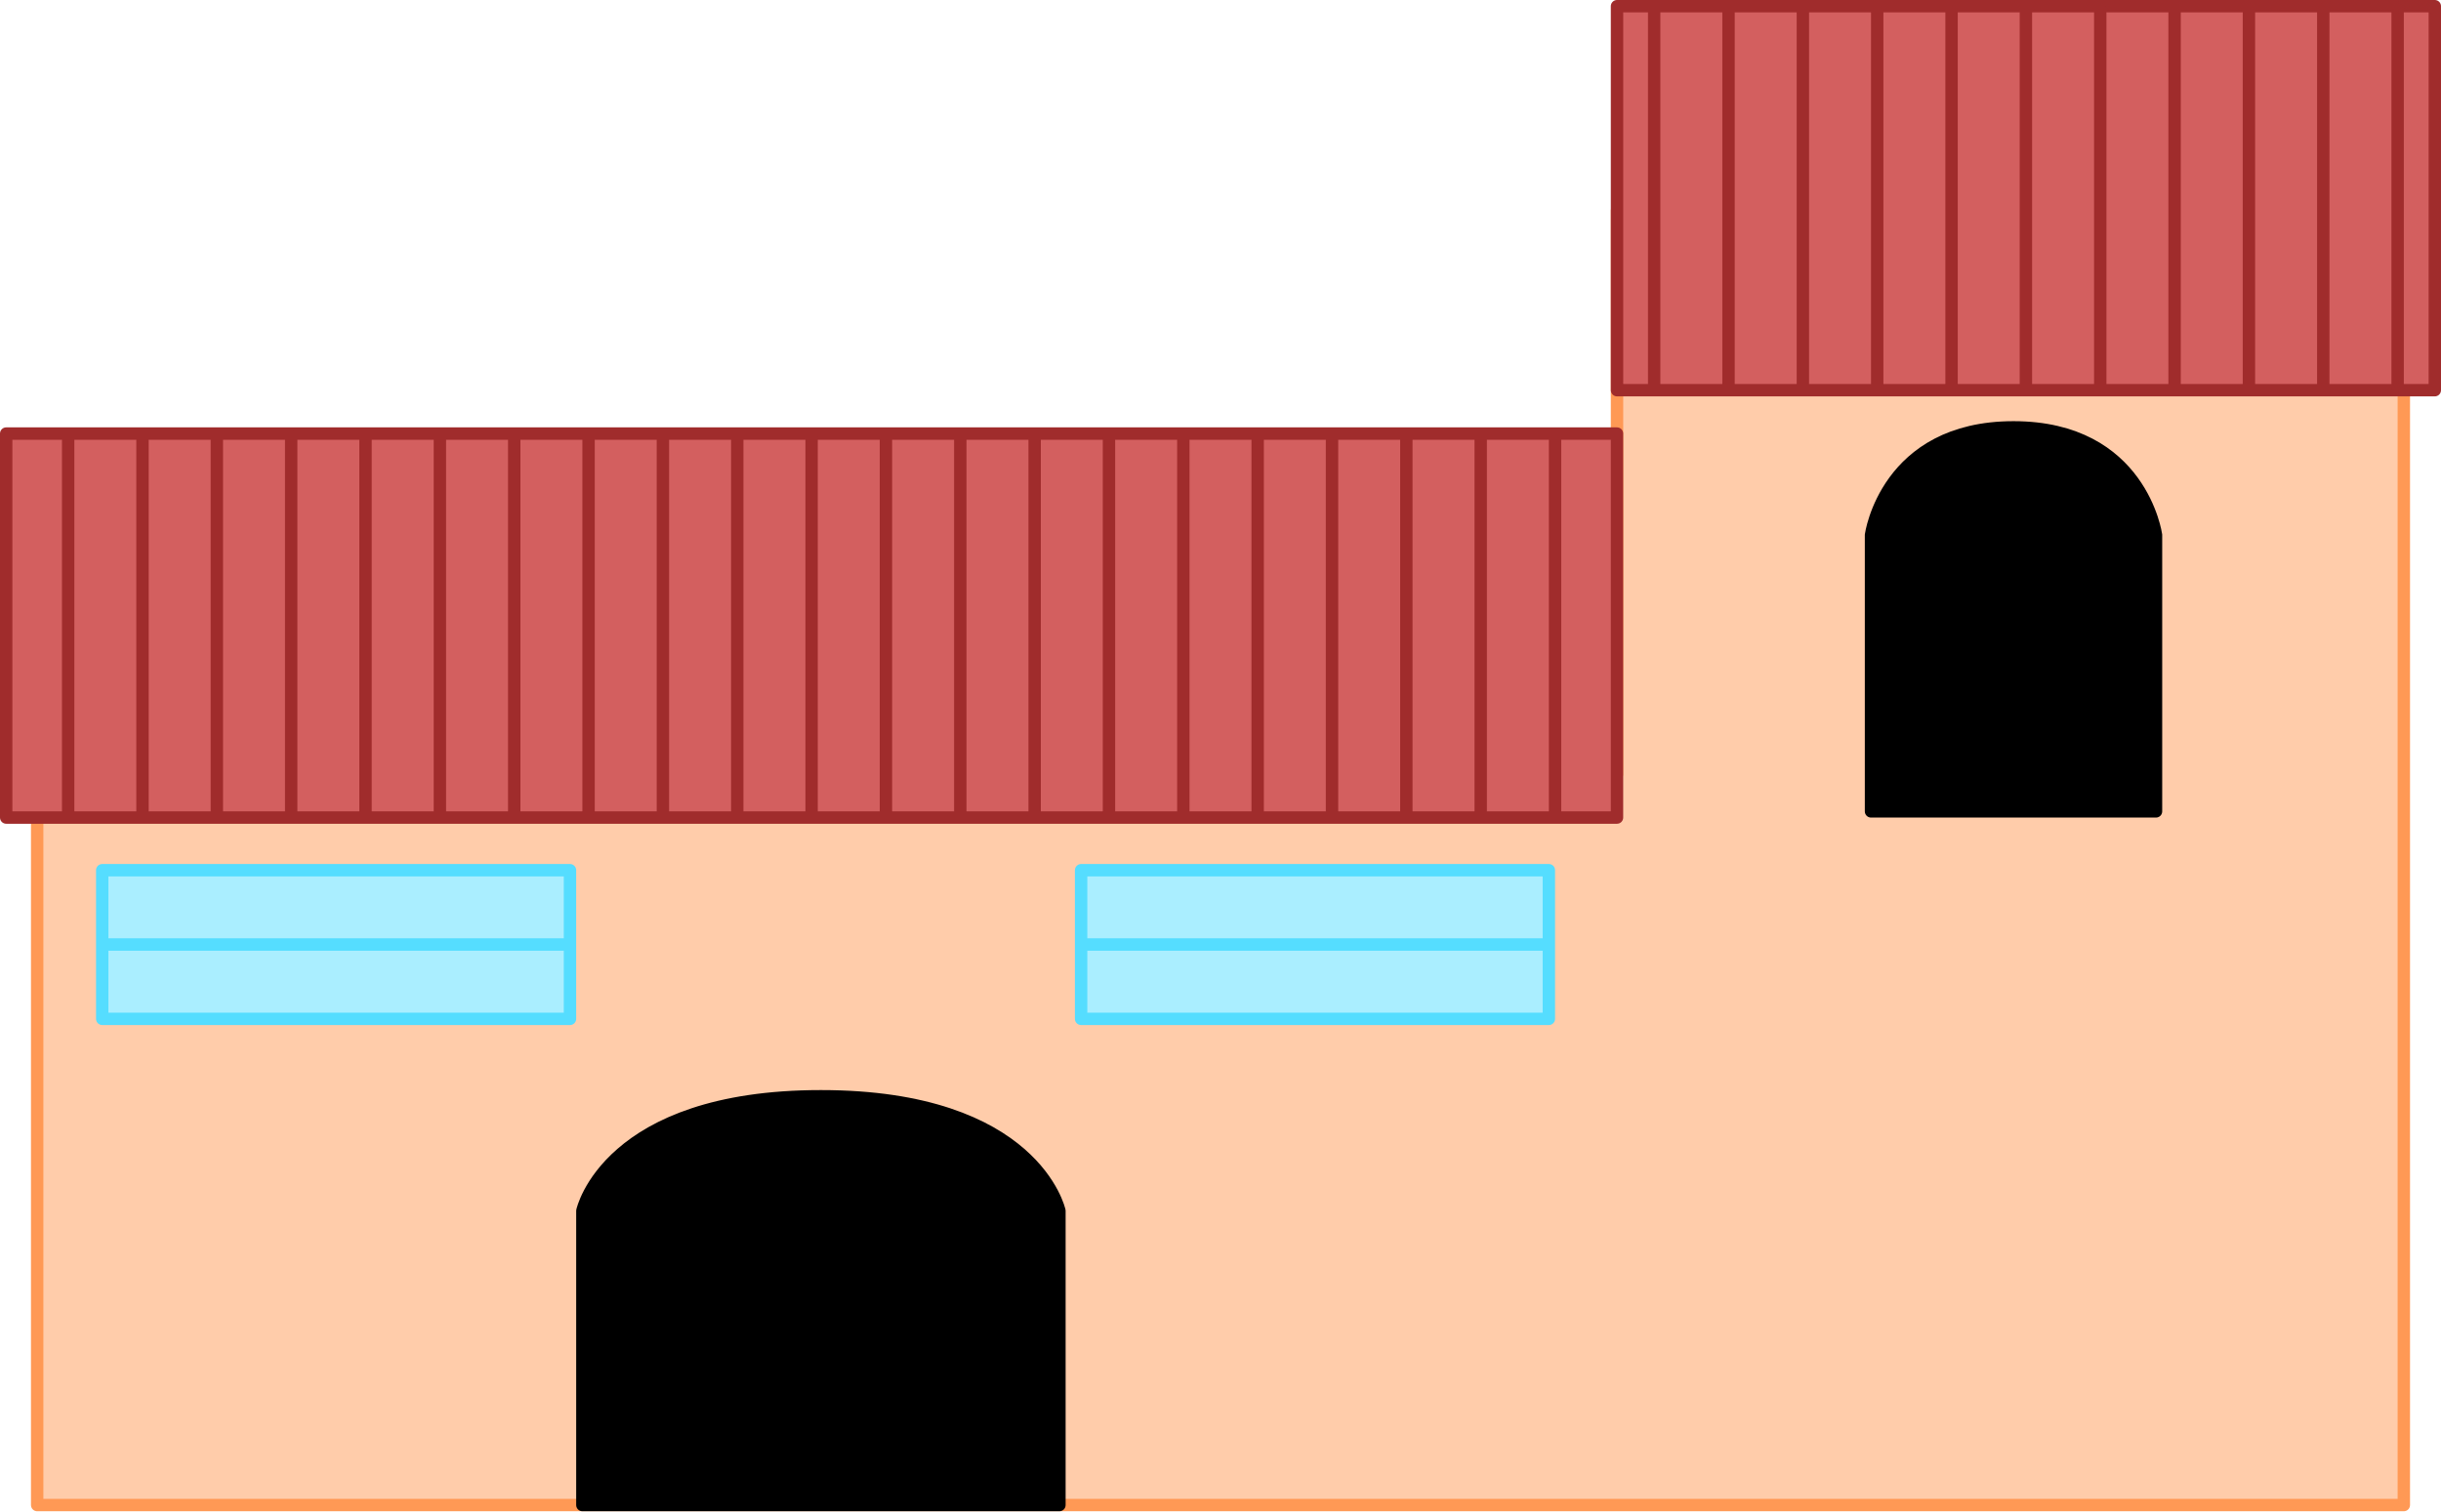
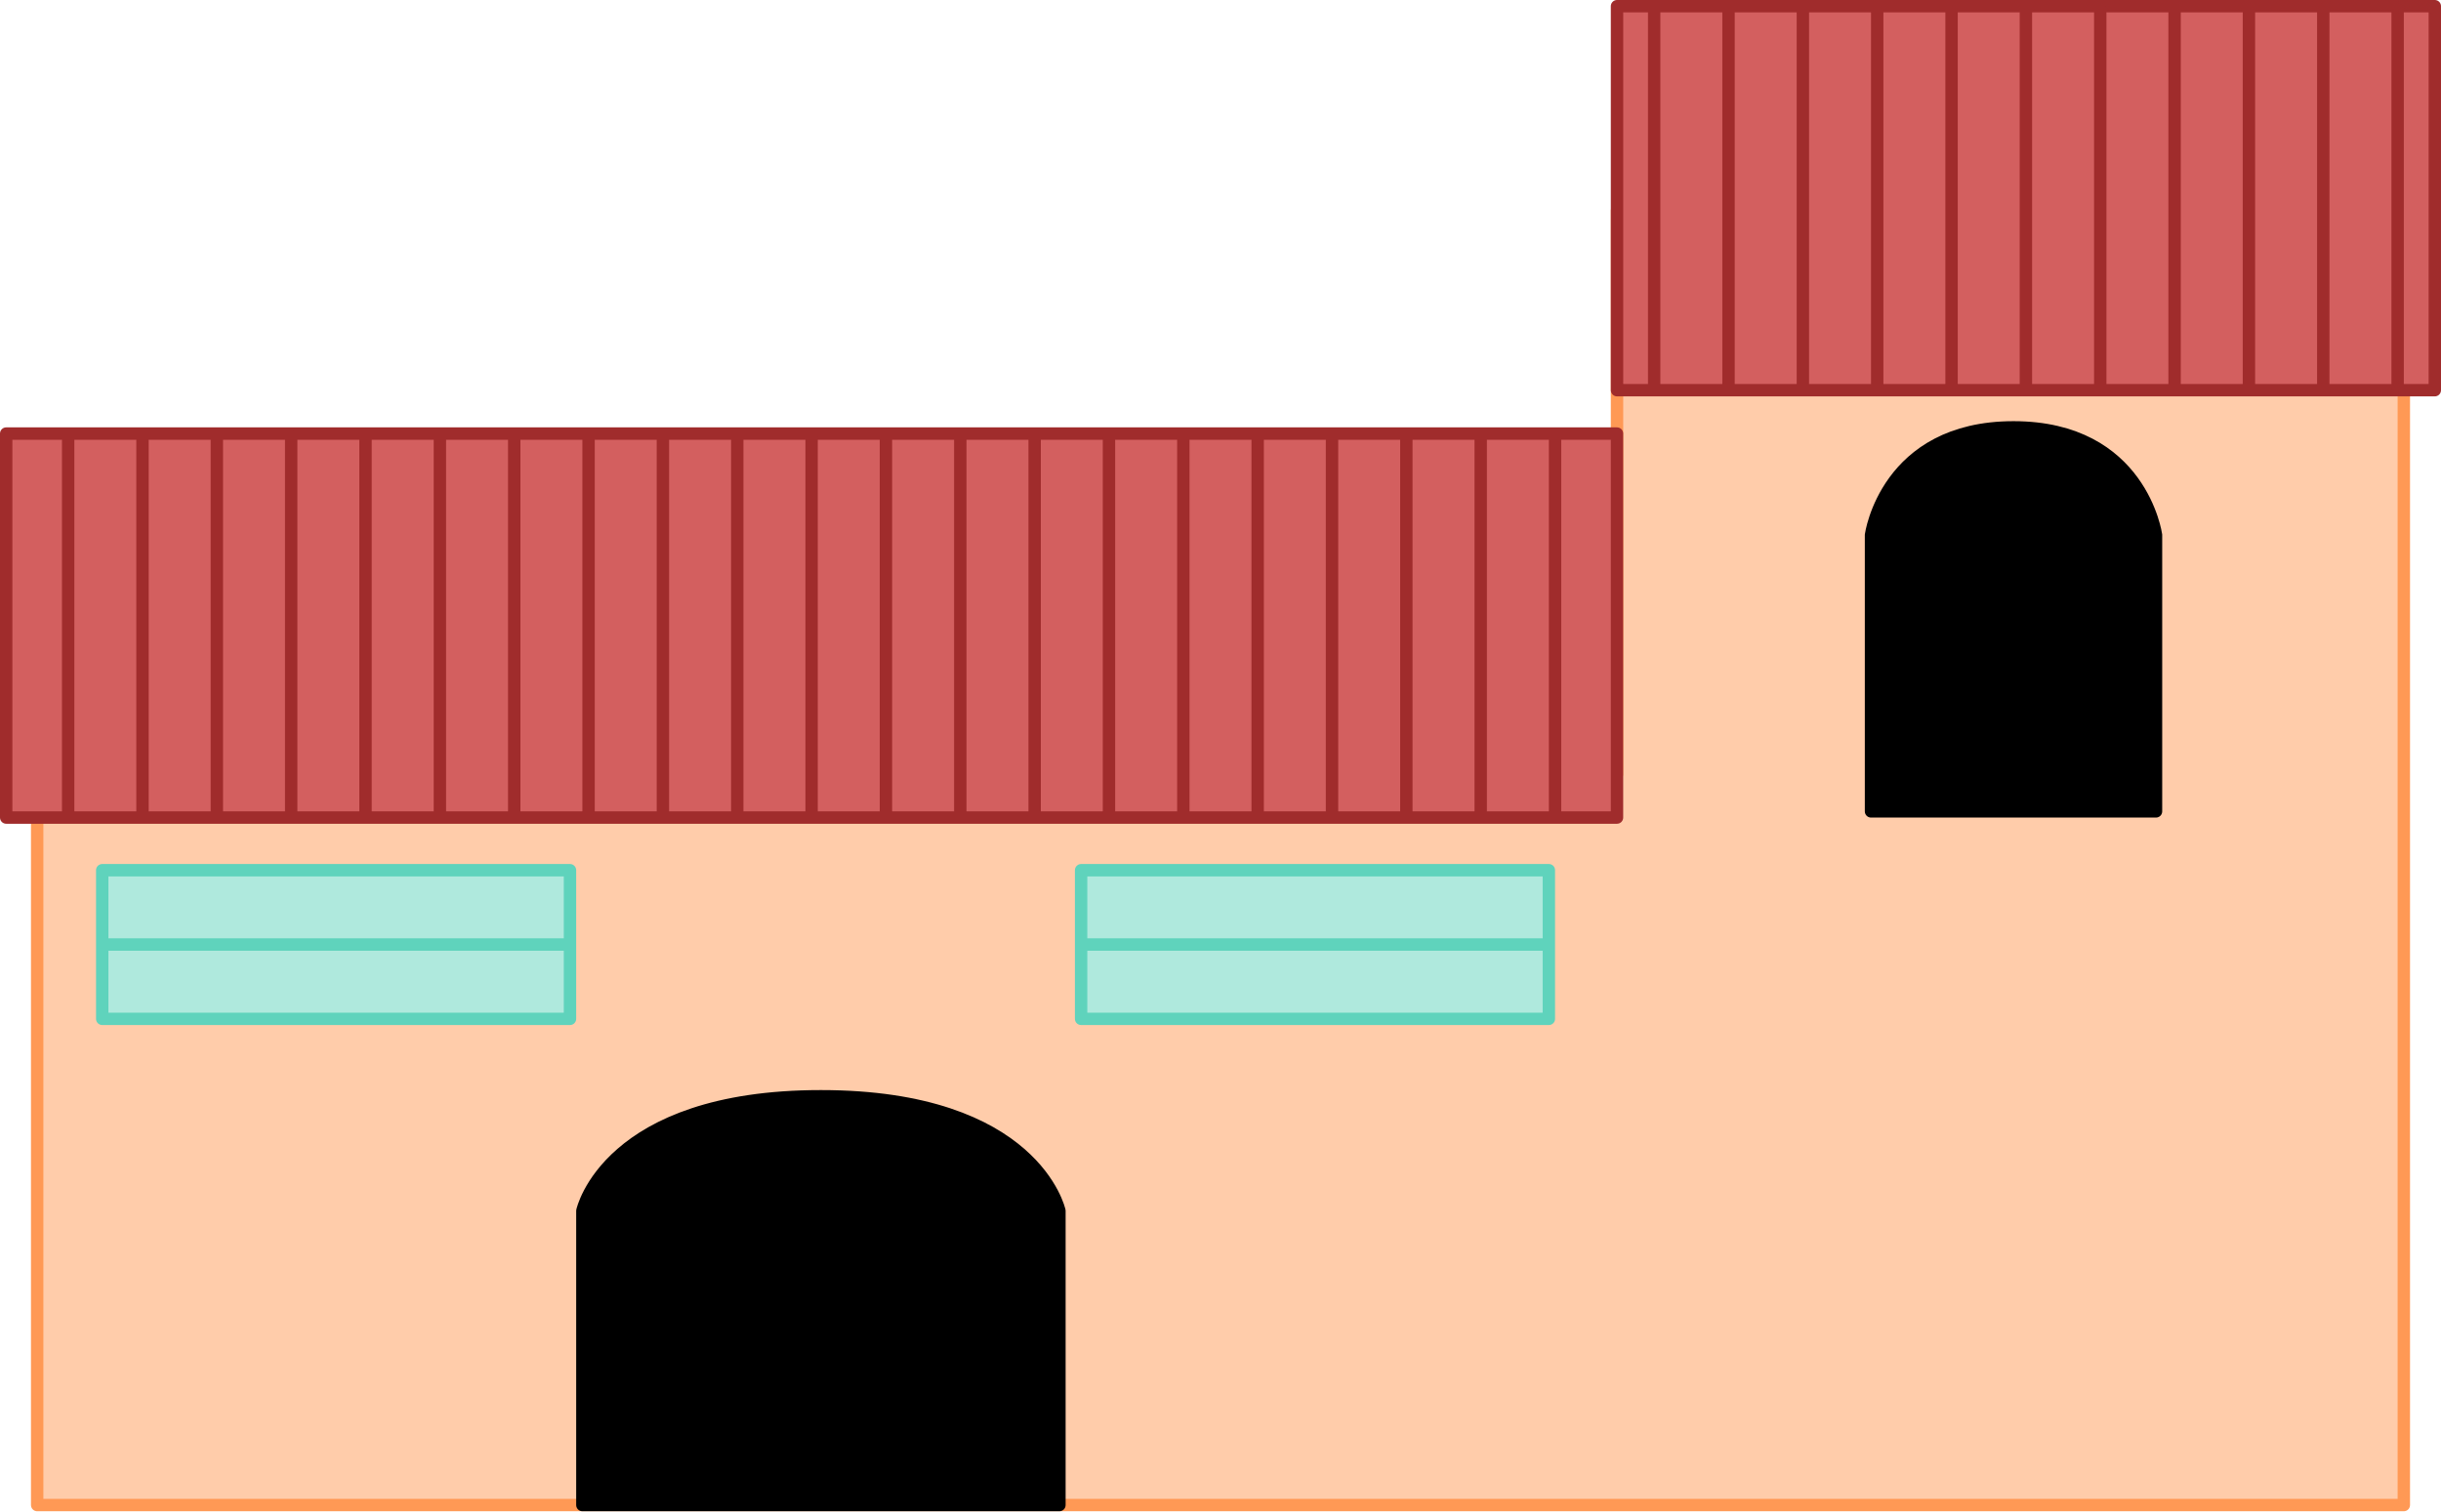
<svg xmlns="http://www.w3.org/2000/svg" width="788" height="488" viewBox="0 0 208.492 129.117" version="1.1" id="svg8">
  <defs id="defs2" />
  <g id="layer1" transform="translate(0,-167.8833)">
    <path style="opacity:1;fill:#ffccaa;fill-opacity:1;stroke:#ff9955;stroke-width:1.058;stroke-linecap:round;stroke-linejoin:round;stroke-miterlimit:4;stroke-dasharray:none;stroke-opacity:1;paint-order:normal" d="M 3.175,234.029 H 138.113 v -48.154 h 67.204 V 296.471 H 3.175 Z" id="rect812" />
-     <rect style="opacity:1;fill:#aaeeff;fill-opacity:1;stroke:#55ddff;stroke-width:1.058;stroke-linecap:round;stroke-linejoin:round;stroke-miterlimit:4;stroke-dasharray:none;stroke-opacity:1;paint-order:normal" id="rect838" width="39.952" height="12.7" x="8.731" y="242.231" />
-     <rect y="242.231" x="92.34" height="12.7" width="39.952" id="rect840" style="opacity:1;fill:#aaeeff;fill-opacity:1;stroke:#55ddff;stroke-width:1.058;stroke-linecap:round;stroke-linejoin:round;stroke-miterlimit:4;stroke-dasharray:none;stroke-opacity:1;paint-order:normal" />
+     <rect style="opacity:1;fill:#afe9dd;fill-opacity:1;stroke:#5fd3bc;stroke-width:1.058;stroke-linecap:round;stroke-linejoin:round;stroke-miterlimit:4;stroke-dasharray:none;stroke-opacity:1;paint-order:normal" id="rect838" width="39.952" height="12.7" x="8.731" y="242.231" />
+     <rect y="242.231" x="92.34" height="12.7" width="39.952" id="rect840" style="opacity:1;fill:#afe9dd;fill-opacity:1;stroke:#5fd3bc;stroke-width:1.058;stroke-linecap:round;stroke-linejoin:round;stroke-miterlimit:4;stroke-dasharray:none;stroke-opacity:1;paint-order:normal" />
    <rect style="opacity:1;fill:#d35f5f;fill-opacity:1;stroke:#a02c2c;stroke-width:1.058;stroke-linecap:round;stroke-linejoin:round;stroke-miterlimit:4;stroke-dasharray:none;stroke-opacity:1;paint-order:normal" id="rect844" width="137.583" height="32.808" x="0.529" y="204.925" />
    <rect y="168.412" x="138.113" height="32.808" width="69.85" id="rect846" style="opacity:1;fill:#d35f5f;fill-opacity:1;stroke:#a02c2c;stroke-width:1.058;stroke-linecap:round;stroke-linejoin:round;stroke-miterlimit:4;stroke-dasharray:none;stroke-opacity:1;paint-order:normal" />
    <path style="opacity:1;fill:none;fill-opacity:1;stroke:#a02c2c;stroke-width:1.058;stroke-linecap:round;stroke-linejoin:round;stroke-miterlimit:4;stroke-dasharray:none;stroke-opacity:1;paint-order:normal" d="m 5.821,205.19 v 32.279" id="path848" />
    <path id="path850" d="m 12.171,205.19 v 32.279" style="opacity:1;fill:none;fill-opacity:1;stroke:#a02c2c;stroke-width:1.058;stroke-linecap:round;stroke-linejoin:round;stroke-miterlimit:4;stroke-dasharray:none;stroke-opacity:1;paint-order:normal" />
    <path id="path852" d="m 18.521,205.19 v 32.279" style="opacity:1;fill:none;fill-opacity:1;stroke:#a02c2c;stroke-width:1.058;stroke-linecap:round;stroke-linejoin:round;stroke-miterlimit:4;stroke-dasharray:none;stroke-opacity:1;paint-order:normal" />
    <path style="opacity:1;fill:none;fill-opacity:1;stroke:#a02c2c;stroke-width:1.058;stroke-linecap:round;stroke-linejoin:round;stroke-miterlimit:4;stroke-dasharray:none;stroke-opacity:1;paint-order:normal" d="m 24.871,205.19 v 32.279" id="path854" />
    <path id="path856" d="m 31.221,205.19 v 32.279" style="opacity:1;fill:none;fill-opacity:1;stroke:#a02c2c;stroke-width:1.058;stroke-linecap:round;stroke-linejoin:round;stroke-miterlimit:4;stroke-dasharray:none;stroke-opacity:1;paint-order:normal" />
    <path style="opacity:1;fill:none;fill-opacity:1;stroke:#a02c2c;stroke-width:1.058;stroke-linecap:round;stroke-linejoin:round;stroke-miterlimit:4;stroke-dasharray:none;stroke-opacity:1;paint-order:normal" d="m 37.571,205.19 v 32.279" id="path858" />
    <path style="opacity:1;fill:none;fill-opacity:1;stroke:#a02c2c;stroke-width:1.058;stroke-linecap:round;stroke-linejoin:round;stroke-miterlimit:4;stroke-dasharray:none;stroke-opacity:1;paint-order:normal" d="m 43.921,205.19 v 32.279" id="path860" />
    <path id="path862" d="m 50.271,205.19 v 32.279" style="opacity:1;fill:none;fill-opacity:1;stroke:#a02c2c;stroke-width:1.058;stroke-linecap:round;stroke-linejoin:round;stroke-miterlimit:4;stroke-dasharray:none;stroke-opacity:1;paint-order:normal" />
    <path id="path864" d="m 56.621,205.19 v 32.279" style="opacity:1;fill:none;fill-opacity:1;stroke:#a02c2c;stroke-width:1.058;stroke-linecap:round;stroke-linejoin:round;stroke-miterlimit:4;stroke-dasharray:none;stroke-opacity:1;paint-order:normal" />
    <path style="opacity:1;fill:none;fill-opacity:1;stroke:#a02c2c;stroke-width:1.058;stroke-linecap:round;stroke-linejoin:round;stroke-miterlimit:4;stroke-dasharray:none;stroke-opacity:1;paint-order:normal" d="m 62.971,205.19 v 32.279" id="path866" />
    <path style="opacity:1;fill:none;fill-opacity:1;stroke:#a02c2c;stroke-width:1.058;stroke-linecap:round;stroke-linejoin:round;stroke-miterlimit:4;stroke-dasharray:none;stroke-opacity:1;paint-order:normal" d="m 69.321,205.19 v 32.279" id="path868" />
    <path id="path870" d="m 75.671,205.19 v 32.279" style="opacity:1;fill:none;fill-opacity:1;stroke:#a02c2c;stroke-width:1.058;stroke-linecap:round;stroke-linejoin:round;stroke-miterlimit:4;stroke-dasharray:none;stroke-opacity:1;paint-order:normal" />
    <path style="opacity:1;fill:none;fill-opacity:1;stroke:#a02c2c;stroke-width:1.058;stroke-linecap:round;stroke-linejoin:round;stroke-miterlimit:4;stroke-dasharray:none;stroke-opacity:1;paint-order:normal" d="m 82.021,205.19 v 32.279" id="path872" />
    <path id="path874" d="m 88.371,205.19 v 32.279" style="opacity:1;fill:none;fill-opacity:1;stroke:#a02c2c;stroke-width:1.058;stroke-linecap:round;stroke-linejoin:round;stroke-miterlimit:4;stroke-dasharray:none;stroke-opacity:1;paint-order:normal" />
    <path id="path876" d="m 94.721,205.19 v 32.279" style="opacity:1;fill:none;fill-opacity:1;stroke:#a02c2c;stroke-width:1.058;stroke-linecap:round;stroke-linejoin:round;stroke-miterlimit:4;stroke-dasharray:none;stroke-opacity:1;paint-order:normal" />
    <path style="opacity:1;fill:none;fill-opacity:1;stroke:#a02c2c;stroke-width:1.058;stroke-linecap:round;stroke-linejoin:round;stroke-miterlimit:4;stroke-dasharray:none;stroke-opacity:1;paint-order:normal" d="m 101.071,205.19 v 32.279" id="path878" />
    <path id="path880" d="m 107.421,205.19 v 32.279" style="opacity:1;fill:none;fill-opacity:1;stroke:#a02c2c;stroke-width:1.058;stroke-linecap:round;stroke-linejoin:round;stroke-miterlimit:4;stroke-dasharray:none;stroke-opacity:1;paint-order:normal" />
    <path style="opacity:1;fill:none;fill-opacity:1;stroke:#a02c2c;stroke-width:1.058;stroke-linecap:round;stroke-linejoin:round;stroke-miterlimit:4;stroke-dasharray:none;stroke-opacity:1;paint-order:normal" d="m 113.771,205.19 v 32.279" id="path882" />
    <path id="path884" d="m 120.121,205.19 v 32.279" style="opacity:1;fill:none;fill-opacity:1;stroke:#a02c2c;stroke-width:1.058;stroke-linecap:round;stroke-linejoin:round;stroke-miterlimit:4;stroke-dasharray:none;stroke-opacity:1;paint-order:normal" />
    <path style="opacity:1;fill:none;fill-opacity:1;stroke:#a02c2c;stroke-width:1.058;stroke-linecap:round;stroke-linejoin:round;stroke-miterlimit:4;stroke-dasharray:none;stroke-opacity:1;paint-order:normal" d="m 126.471,205.19 v 32.279" id="path886" />
    <path style="opacity:1;fill:none;fill-opacity:1;stroke:#a02c2c;stroke-width:1.058;stroke-linecap:round;stroke-linejoin:round;stroke-miterlimit:4;stroke-dasharray:none;stroke-opacity:1;paint-order:normal" d="m 132.821,205.19 v 32.279" id="path888" />
    <path id="path892" d="m 141.287,168.677 v 32.279" style="opacity:1;fill:none;fill-opacity:1;stroke:#a02c2c;stroke-width:1.058;stroke-linecap:round;stroke-linejoin:round;stroke-miterlimit:4;stroke-dasharray:none;stroke-opacity:1;paint-order:normal" />
    <path style="opacity:1;fill:none;fill-opacity:1;stroke:#a02c2c;stroke-width:1.058;stroke-linecap:round;stroke-linejoin:round;stroke-miterlimit:4;stroke-dasharray:none;stroke-opacity:1;paint-order:normal" d="m 147.637,168.677 v 32.279" id="path894" />
    <path style="opacity:1;fill:none;fill-opacity:1;stroke:#a02c2c;stroke-width:1.058;stroke-linecap:round;stroke-linejoin:round;stroke-miterlimit:4;stroke-dasharray:none;stroke-opacity:1;paint-order:normal" d="m 153.987,168.677 v 32.279" id="path896" />
    <path id="path898" d="m 160.337,168.677 v 32.279" style="opacity:1;fill:none;fill-opacity:1;stroke:#a02c2c;stroke-width:1.058;stroke-linecap:round;stroke-linejoin:round;stroke-miterlimit:4;stroke-dasharray:none;stroke-opacity:1;paint-order:normal" />
    <path style="opacity:1;fill:none;fill-opacity:1;stroke:#a02c2c;stroke-width:1.058;stroke-linecap:round;stroke-linejoin:round;stroke-miterlimit:4;stroke-dasharray:none;stroke-opacity:1;paint-order:normal" d="m 166.687,168.677 v 32.279" id="path900" />
    <path id="path902" d="m 173.037,168.677 v 32.279" style="opacity:1;fill:none;fill-opacity:1;stroke:#a02c2c;stroke-width:1.058;stroke-linecap:round;stroke-linejoin:round;stroke-miterlimit:4;stroke-dasharray:none;stroke-opacity:1;paint-order:normal" />
    <path id="path904" d="m 179.387,168.677 v 32.279" style="opacity:1;fill:none;fill-opacity:1;stroke:#a02c2c;stroke-width:1.058;stroke-linecap:round;stroke-linejoin:round;stroke-miterlimit:4;stroke-dasharray:none;stroke-opacity:1;paint-order:normal" />
    <path style="opacity:1;fill:none;fill-opacity:1;stroke:#a02c2c;stroke-width:1.058;stroke-linecap:round;stroke-linejoin:round;stroke-miterlimit:4;stroke-dasharray:none;stroke-opacity:1;paint-order:normal" d="m 185.737,168.677 v 32.279" id="path906" />
    <path style="opacity:1;fill:none;fill-opacity:1;stroke:#a02c2c;stroke-width:1.058;stroke-linecap:round;stroke-linejoin:round;stroke-miterlimit:4;stroke-dasharray:none;stroke-opacity:1;paint-order:normal" d="m 192.087,168.677 v 32.279" id="path908" />
    <path id="path910" d="m 198.437,168.677 v 32.279" style="opacity:1;fill:none;fill-opacity:1;stroke:#a02c2c;stroke-width:1.058;stroke-linecap:round;stroke-linejoin:round;stroke-miterlimit:4;stroke-dasharray:none;stroke-opacity:1;paint-order:normal" />
    <path id="path912" d="m 204.787,168.677 v 32.279" style="opacity:1;fill:none;fill-opacity:1;stroke:#a02c2c;stroke-width:1.058;stroke-linecap:round;stroke-linejoin:round;stroke-miterlimit:4;stroke-dasharray:none;stroke-opacity:1;paint-order:normal" />
-     <path style="opacity:1;fill:none;fill-opacity:1;stroke:#55ddff;stroke-width:1.058;stroke-linecap:round;stroke-linejoin:round;stroke-miterlimit:4;stroke-dasharray:none;stroke-opacity:1;paint-order:normal" d="M 8.996,248.581 H 48.419" id="path916" />
-     <path id="path918" d="M 92.604,248.581 H 132.027" style="opacity:1;fill:none;fill-opacity:1;stroke:#55ddff;stroke-width:1.058;stroke-linecap:round;stroke-linejoin:round;stroke-miterlimit:4;stroke-dasharray:none;stroke-opacity:1;paint-order:normal" />
+     <path style="opacity:1;fill:#afe9dd;fill-opacity:1;stroke:#5fd3bc;stroke-width:1.058;stroke-linecap:round;stroke-linejoin:round;stroke-miterlimit:4;stroke-dasharray:none;stroke-opacity:1;paint-order:normal" d="M 8.996,248.581 H 48.419" id="path916" />
+     <path id="path918" d="M 92.604,248.581 H 132.027" style="opacity:1;fill:#afe9dd;fill-opacity:1;stroke:#5fd3bc;stroke-width:1.058;stroke-linecap:round;stroke-linejoin:round;stroke-miterlimit:4;stroke-dasharray:none;stroke-opacity:1;paint-order:normal" />
    <path style="opacity:1;fill:#000000;fill-opacity:1;stroke:#000000;stroke-width:1.058;stroke-linecap:round;stroke-linejoin:round;stroke-miterlimit:4;stroke-dasharray:none;stroke-opacity:1;paint-order:normal" d="m 49.742,296.471 h 40.746 v -25.135 c 0,0 -2.117,-9.79 -20.373,-9.79 -18.256,0 -20.373,9.79 -20.373,9.79 z" id="path920" />
    <path id="path885" d="M 159.808,237.204 H 184.15 V 213.592 c 0,0 -1.265,-9.196 -12.171,-9.196 -10.906,0 -12.171,9.196 -12.171,9.196 z" style="opacity:1;fill:#000000;fill-opacity:1;stroke:#000000;stroke-width:1.058;stroke-linecap:round;stroke-linejoin:round;stroke-miterlimit:4;stroke-dasharray:none;stroke-opacity:1;paint-order:normal" />
  </g>
</svg>
